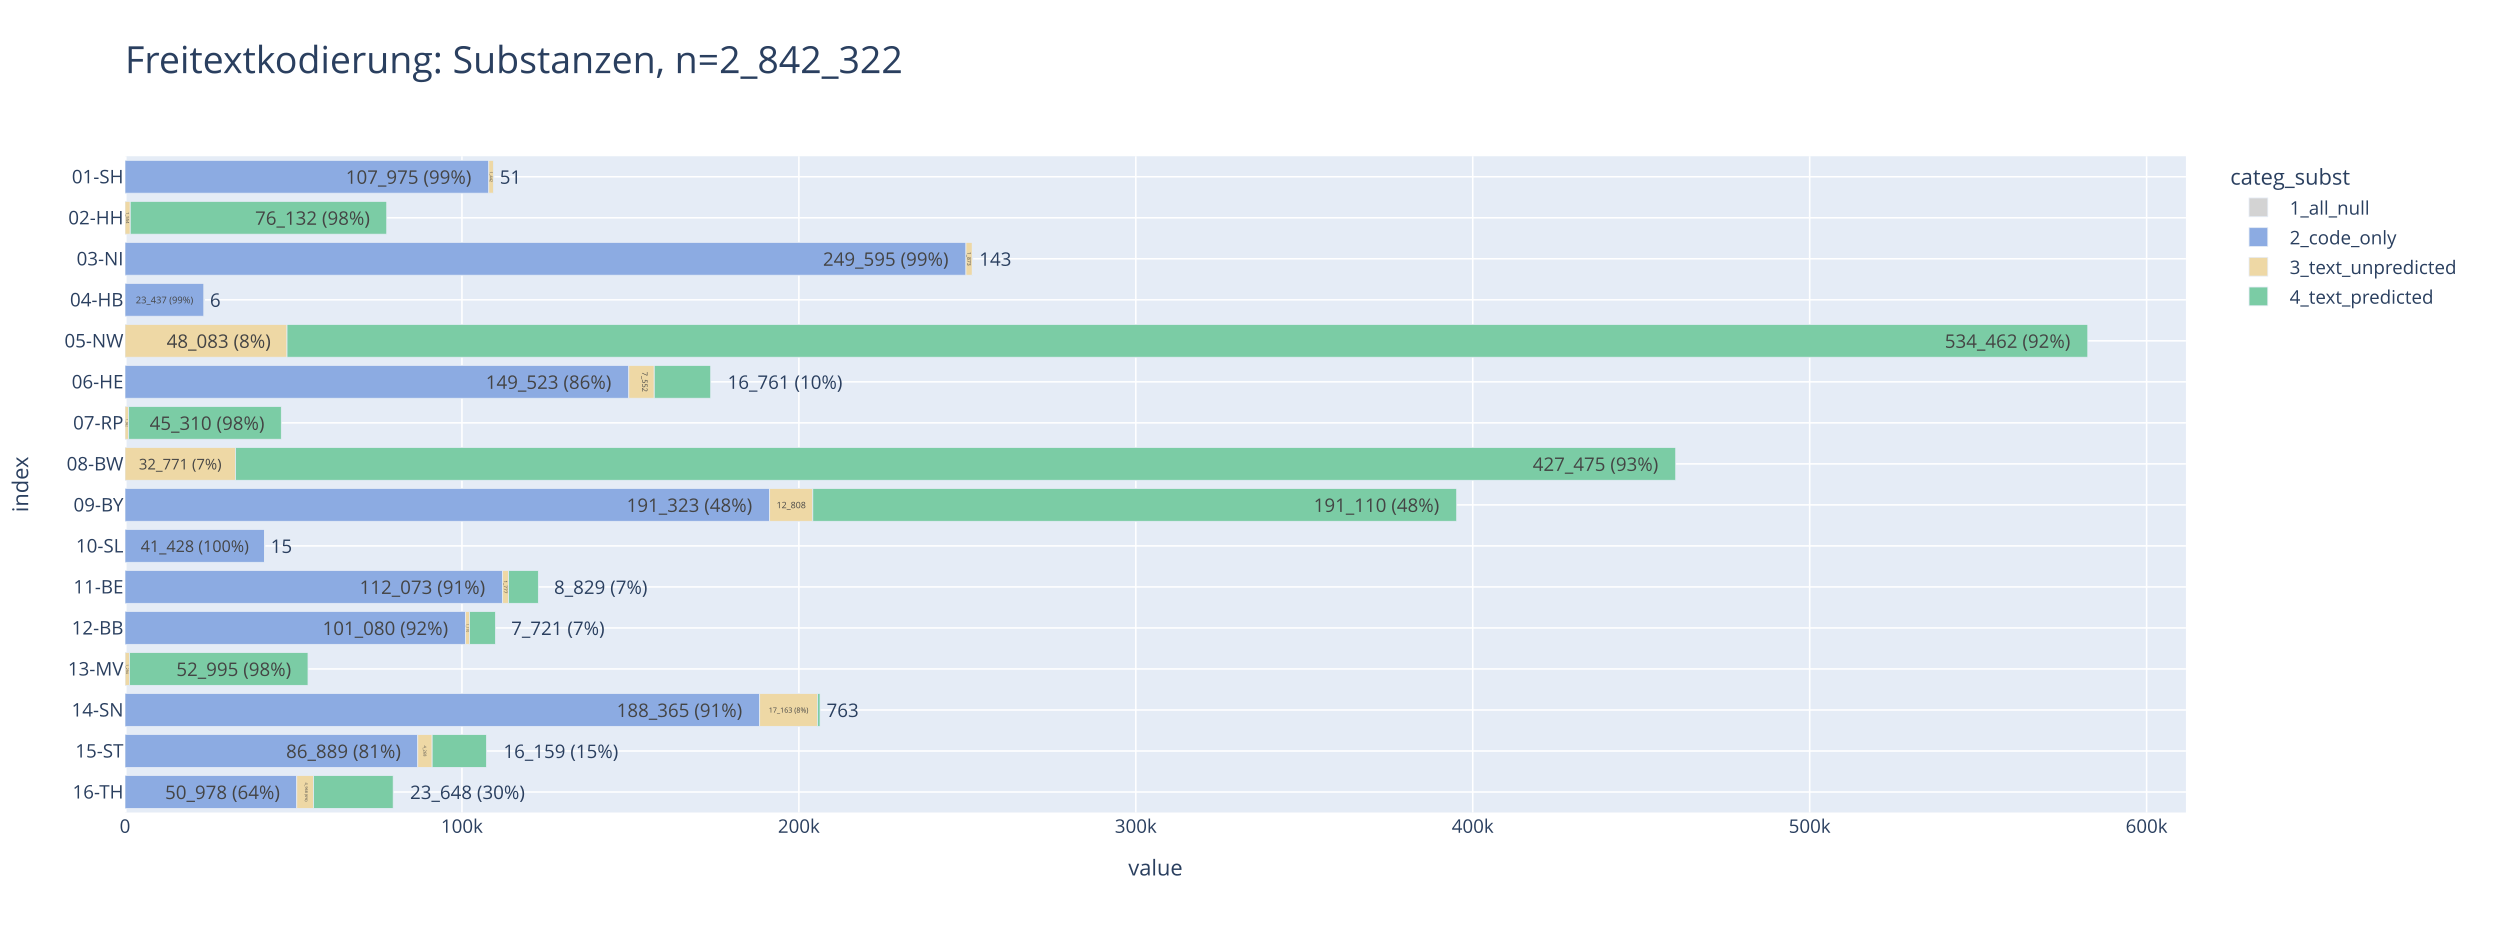
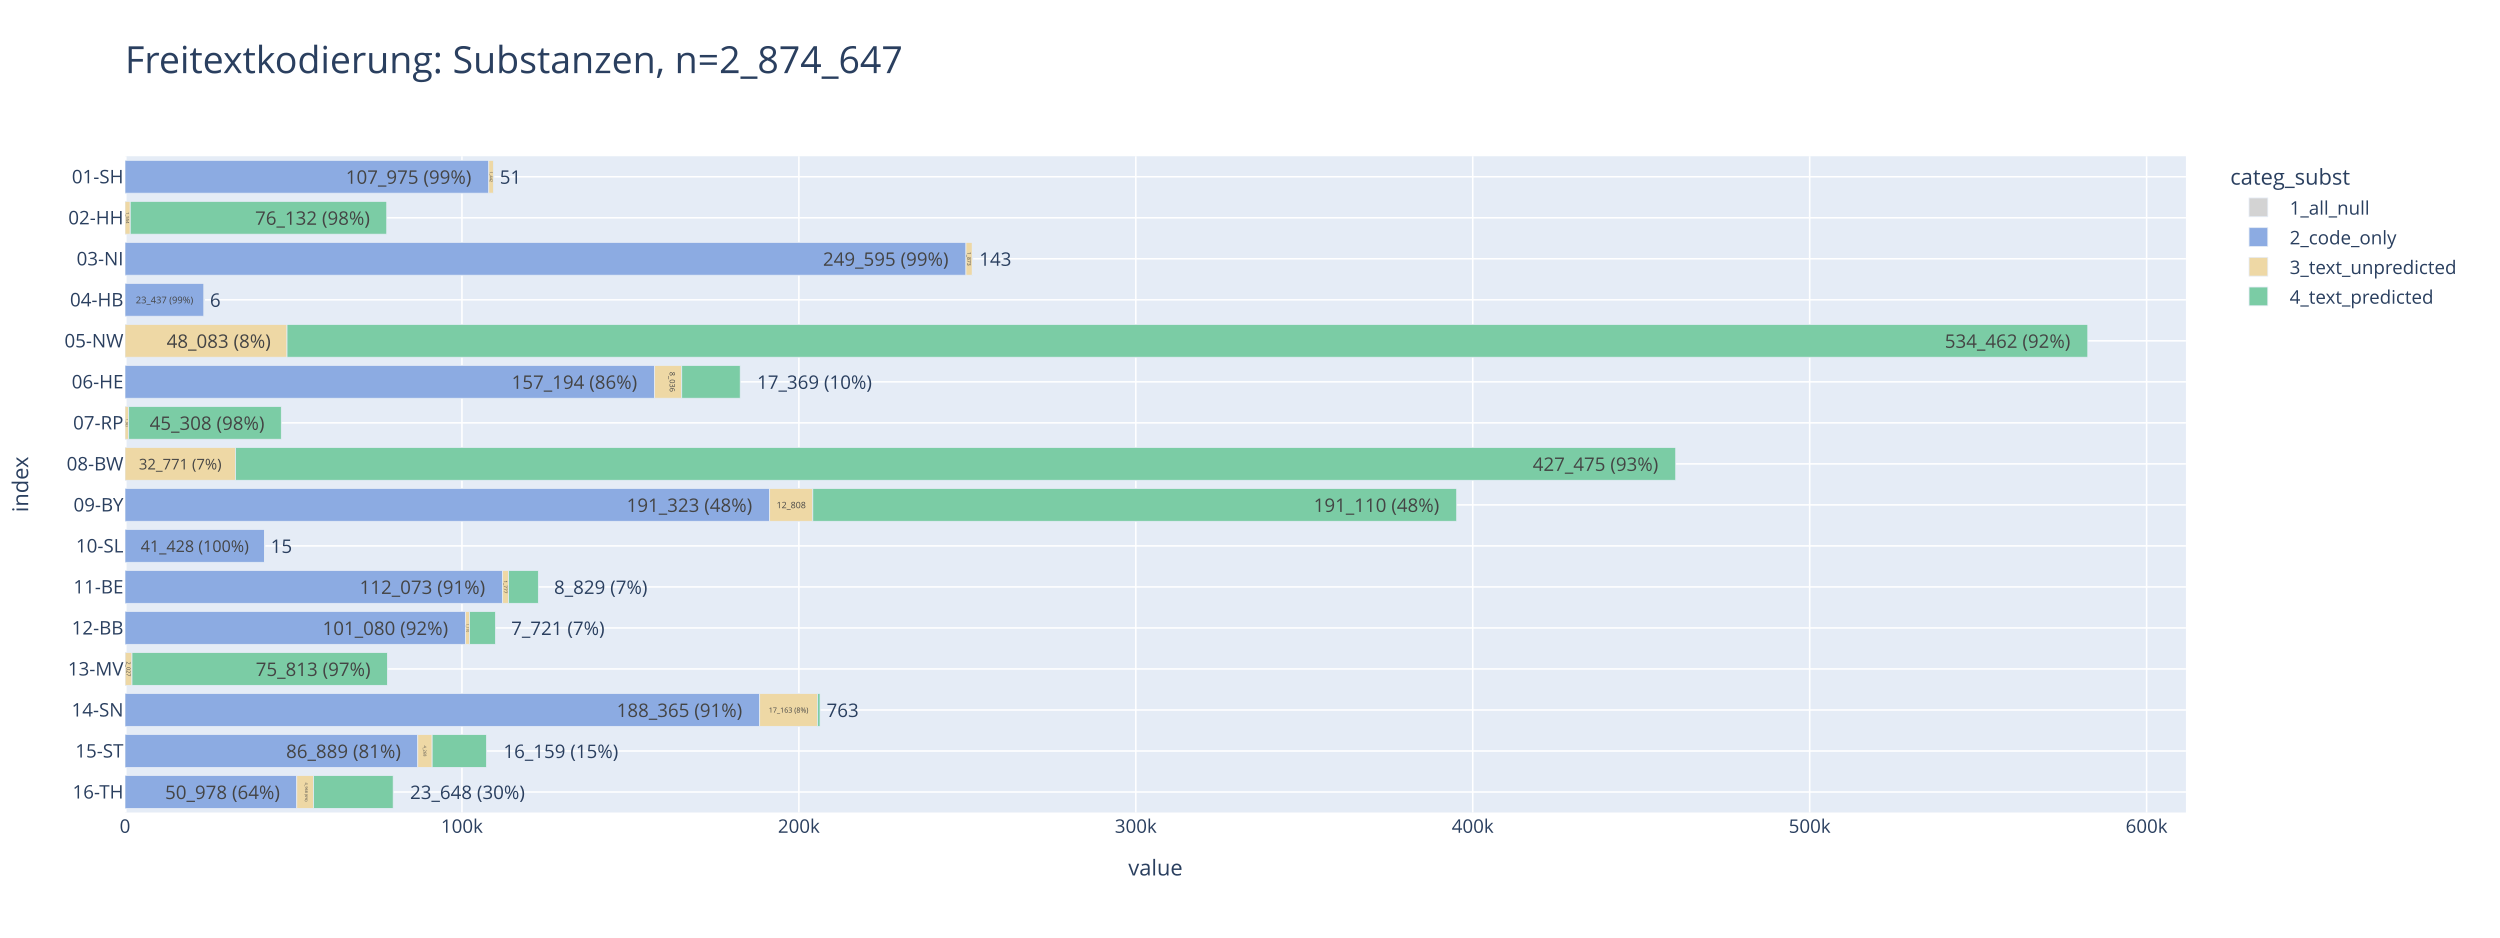
<svg xmlns="http://www.w3.org/2000/svg" class="main-svg" width="1600" height="600" style="" viewBox="0 0 1600 600">
  <rect x="0" y="0" width="1600" height="600" style="fill: rgb(255, 255, 255); fill-opacity: 1;" />
-   <defs id="defs-36def9">
+   <defs id="defs-de5d72">
    <g class="clips">
-       <clipPath id="clip36def9xyplot" class="plotclip">
+       <clipPath id="clipde5d72xyplot" class="plotclip">
        <rect width="1319" height="420" />
      </clipPath>
-       <clipPath class="axesclip" id="clip36def9x">
+       <clipPath class="axesclip" id="clipde5d72x">
        <rect x="80" y="0" width="1319" height="600" />
      </clipPath>
-       <clipPath class="axesclip" id="clip36def9y">
+       <clipPath class="axesclip" id="clipde5d72y">
        <rect x="0" y="100" width="1600" height="420" />
      </clipPath>
-       <clipPath class="axesclip" id="clip36def9xy">
+       <clipPath class="axesclip" id="clipde5d72xy">
        <rect x="80" y="100" width="1319" height="420" />
      </clipPath>
    </g>
    <g class="gradients" />
    <g class="patterns" />
  </defs>
  <g class="bglayer">
    <rect class="bg" x="80" y="100" width="1319" height="420" style="fill: rgb(229, 236, 246); fill-opacity: 1; stroke-width: 0;" />
  </g>
  <g class="layer-below">
    <g class="imagelayer" />
    <g class="shapelayer" />
  </g>
  <g class="cartesianlayer">
    <g class="subplot xy">
      <g class="layer-subplot">
        <g class="shapelayer" />
        <g class="imagelayer" />
      </g>
      <g class="minor-gridlayer">
        <g class="x" />
        <g class="y" />
      </g>
      <g class="gridlayer">
        <g class="x">
          <path class="xgrid crisp" transform="translate(295.64,0)" d="M0,100v420" style="stroke: rgb(255, 255, 255); stroke-opacity: 1; stroke-width: 1px;" />
          <path class="xgrid crisp" transform="translate(511.28,0)" d="M0,100v420" style="stroke: rgb(255, 255, 255); stroke-opacity: 1; stroke-width: 1px;" />
          <path class="xgrid crisp" transform="translate(726.92,0)" d="M0,100v420" style="stroke: rgb(255, 255, 255); stroke-opacity: 1; stroke-width: 1px;" />
          <path class="xgrid crisp" transform="translate(942.55,0)" d="M0,100v420" style="stroke: rgb(255, 255, 255); stroke-opacity: 1; stroke-width: 1px;" />
          <path class="xgrid crisp" transform="translate(1158.19,0)" d="M0,100v420" style="stroke: rgb(255, 255, 255); stroke-opacity: 1; stroke-width: 1px;" />
          <path class="xgrid crisp" transform="translate(1373.83,0)" d="M0,100v420" style="stroke: rgb(255, 255, 255); stroke-opacity: 1; stroke-width: 1px;" />
        </g>
        <g class="y">
          <path class="ygrid crisp" transform="translate(0,506.88)" d="M80,0h1319" style="stroke: rgb(255, 255, 255); stroke-opacity: 1; stroke-width: 1px;" />
          <path class="ygrid crisp" transform="translate(0,480.63)" d="M80,0h1319" style="stroke: rgb(255, 255, 255); stroke-opacity: 1; stroke-width: 1px;" />
          <path class="ygrid crisp" transform="translate(0,454.38)" d="M80,0h1319" style="stroke: rgb(255, 255, 255); stroke-opacity: 1; stroke-width: 1px;" />
          <path class="ygrid crisp" transform="translate(0,428.13)" d="M80,0h1319" style="stroke: rgb(255, 255, 255); stroke-opacity: 1; stroke-width: 1px;" />
          <path class="ygrid crisp" transform="translate(0,401.88)" d="M80,0h1319" style="stroke: rgb(255, 255, 255); stroke-opacity: 1; stroke-width: 1px;" />
          <path class="ygrid crisp" transform="translate(0,375.63)" d="M80,0h1319" style="stroke: rgb(255, 255, 255); stroke-opacity: 1; stroke-width: 1px;" />
          <path class="ygrid crisp" transform="translate(0,349.38)" d="M80,0h1319" style="stroke: rgb(255, 255, 255); stroke-opacity: 1; stroke-width: 1px;" />
          <path class="ygrid crisp" transform="translate(0,323.13)" d="M80,0h1319" style="stroke: rgb(255, 255, 255); stroke-opacity: 1; stroke-width: 1px;" />
          <path class="ygrid crisp" transform="translate(0,296.88)" d="M80,0h1319" style="stroke: rgb(255, 255, 255); stroke-opacity: 1; stroke-width: 1px;" />
          <path class="ygrid crisp" transform="translate(0,270.63)" d="M80,0h1319" style="stroke: rgb(255, 255, 255); stroke-opacity: 1; stroke-width: 1px;" />
          <path class="ygrid crisp" transform="translate(0,244.38)" d="M80,0h1319" style="stroke: rgb(255, 255, 255); stroke-opacity: 1; stroke-width: 1px;" />
          <path class="ygrid crisp" transform="translate(0,218.13)" d="M80,0h1319" style="stroke: rgb(255, 255, 255); stroke-opacity: 1; stroke-width: 1px;" />
          <path class="ygrid crisp" transform="translate(0,191.88)" d="M80,0h1319" style="stroke: rgb(255, 255, 255); stroke-opacity: 1; stroke-width: 1px;" />
          <path class="ygrid crisp" transform="translate(0,165.63)" d="M80,0h1319" style="stroke: rgb(255, 255, 255); stroke-opacity: 1; stroke-width: 1px;" />
          <path class="ygrid crisp" transform="translate(0,139.38)" d="M80,0h1319" style="stroke: rgb(255, 255, 255); stroke-opacity: 1; stroke-width: 1px;" />
          <path class="ygrid crisp" transform="translate(0,113.13)" d="M80,0h1319" style="stroke: rgb(255, 255, 255); stroke-opacity: 1; stroke-width: 1px;" />
        </g>
      </g>
      <g class="zerolinelayer">
        <path class="xzl zl crisp" transform="translate(80,0)" d="M0,100v420" style="stroke: rgb(255, 255, 255); stroke-opacity: 1; stroke-width: 2px;" />
      </g>
      <g class="layer-between">
        <g class="shapelayer" />
        <g class="imagelayer" />
      </g>
      <path class="xlines-below" />
      <path class="ylines-below" />
      <g class="overlines-below" />
      <g class="xaxislayer-below" />
      <g class="yaxislayer-below" />
      <g class="overaxes-below" />
      <g class="overplot">
-         <g class="xy" transform="translate(80,100)" clip-path="url(#clip36def9xyplot)">
+         <g class="xy" transform="translate(80,100)" clip-path="url(#clipde5d72xyplot)">
          <g class="barlayer mlayer">
            <g class="trace bars" style="opacity: 1;">
              <g class="points">
                <g class="point">
                  <path d="M0,286.13V265.13H0.01V286.13Z" style="vector-effect: none; opacity: 1; stroke-width: 0.5px; fill: rgb(211, 211, 211); fill-opacity: 1; stroke: rgb(229, 236, 246); stroke-opacity: 1;" />
                  <text class="bartext bartext-inside" text-anchor="middle" data-notex="1" x="0" y="0" style="font-family: 'Open Sans', verdana, arial, sans-serif; font-size: 12px; fill: rgb(68, 68, 68); fill-opacity: 1; white-space: pre;" transform="translate(0.005,275.6359)scale(0.001308793)">4</text>
                </g>
                <g class="point">
                  <path d="M0,312.38V291.38H0.01V312.38Z" style="vector-effect: none; opacity: 1; stroke-width: 0.5px; fill: rgb(211, 211, 211); fill-opacity: 1; stroke: rgb(229, 236, 246); stroke-opacity: 1;" />
                  <text class="bartext bartext-inside" text-anchor="middle" data-notex="1" x="0" y="0" style="font-family: 'Open Sans', verdana, arial, sans-serif; font-size: 12px; fill: rgb(68, 68, 68); fill-opacity: 1; white-space: pre;" transform="translate(0.005,301.8859)scale(0.001308793)">4</text>
                </g>
                <g class="point">
-                   <path d="M0,338.63V317.63H0.06V338.63Z" style="vector-effect: none; opacity: 1; stroke-width: 0.5px; fill: rgb(211, 211, 211); fill-opacity: 1; stroke: rgb(229, 236, 246); stroke-opacity: 1;" />
-                   <text class="bartext bartext-inside" text-anchor="middle" data-notex="1" x="0" y="0" style="font-family: 'Open Sans', verdana, arial, sans-serif; font-size: 12px; fill: rgb(68, 68, 68); fill-opacity: 1; white-space: pre;" transform="translate(0.03,328.148)scale(0.004)rotate(90 0 -4.5)">29</text>
+                   <path d="M0,338.63V317.63H0.09V338.63Z" style="vector-effect: none; opacity: 1; stroke-width: 0.5px; fill: rgb(211, 211, 211); fill-opacity: 1; stroke: rgb(229, 236, 246); stroke-opacity: 1;" />
+                   <text class="bartext bartext-inside" text-anchor="middle" data-notex="1" x="0" y="0" style="font-family: 'Open Sans', verdana, arial, sans-serif; font-size: 12px; fill: rgb(68, 68, 68); fill-opacity: 1; white-space: pre;" transform="translate(0.045,328.157)scale(0.006)rotate(90 0 -4.5)">41</text>
                </g>
              </g>
            </g>
            <g class="trace bars" style="opacity: 1;">
              <g class="points">
                <g class="point">
                  <path d="M0,23.63V2.63H232.84V23.63Z" style="vector-effect: none; opacity: 1; stroke-width: 0.5px; fill: rgb(140, 171, 226); fill-opacity: 1; stroke: rgb(229, 236, 246); stroke-opacity: 1;" />
                  <text class="bartext bartext-inside" text-anchor="middle" data-notex="1" x="0" y="0" style="font-family: 'Open Sans', verdana, arial, sans-serif; font-size: 12px; fill: rgb(68, 68, 68); fill-opacity: 1; white-space: pre;" transform="translate(181.4884,17.63)">107_975 (99%)</text>
                </g>
                <g class="point">
                  <path d="M0,76.13V55.13H538.22V76.13Z" style="vector-effect: none; opacity: 1; stroke-width: 0.5px; fill: rgb(140, 171, 226); fill-opacity: 1; stroke: rgb(229, 236, 246); stroke-opacity: 1;" />
                  <text class="bartext bartext-inside" text-anchor="middle" data-notex="1" x="0" y="0" style="font-family: 'Open Sans', verdana, arial, sans-serif; font-size: 12px; fill: rgb(68, 68, 68); fill-opacity: 1; white-space: pre;" transform="translate(486.8684,70.13)scale(1)">249_595 (99%)</text>
                </g>
                <g class="point">
                  <path d="M0,102.38V81.38H50.54V102.38Z" style="vector-effect: none; opacity: 1; stroke-width: 0.5px; fill: rgb(140, 171, 226); fill-opacity: 1; stroke: rgb(229, 236, 246); stroke-opacity: 1;" />
                  <text class="bartext bartext-inside" text-anchor="middle" data-notex="1" x="0" y="0" style="font-family: 'Open Sans', verdana, arial, sans-serif; font-size: 12px; fill: rgb(68, 68, 68); fill-opacity: 1; white-space: pre;" transform="translate(25.27,94.13044)scale(0.5000982)">23_437 (99%)</text>
                </g>
                <g class="point">
-                   <path d="M0,154.88V133.88H322.43V154.88Z" style="vector-effect: none; opacity: 1; stroke-width: 0.5px; fill: rgb(140, 171, 226); fill-opacity: 1; stroke: rgb(229, 236, 246); stroke-opacity: 1;" />
-                   <text class="bartext bartext-inside" text-anchor="middle" data-notex="1" x="0" y="0" style="font-family: 'Open Sans', verdana, arial, sans-serif; font-size: 12px; fill: rgb(68, 68, 68); fill-opacity: 1; white-space: pre;" transform="translate(271.0784,148.88)">149_523 (86%)</text>
+                   <path d="M0,154.88V133.88H338.97V154.88Z" style="vector-effect: none; opacity: 1; stroke-width: 0.5px; fill: rgb(140, 171, 226); fill-opacity: 1; stroke: rgb(229, 236, 246); stroke-opacity: 1;" />
+                   <text class="bartext bartext-inside" text-anchor="middle" data-notex="1" x="0" y="0" style="font-family: 'Open Sans', verdana, arial, sans-serif; font-size: 12px; fill: rgb(68, 68, 68); fill-opacity: 1; white-space: pre;" transform="translate(287.6184,148.88)">157_194 (86%)</text>
                </g>
                <g class="point">
                  <path d="M0,233.63V212.63H412.57V233.63Z" style="vector-effect: none; opacity: 1; stroke-width: 0.5px; fill: rgb(140, 171, 226); fill-opacity: 1; stroke: rgb(229, 236, 246); stroke-opacity: 1;" />
                  <text class="bartext bartext-inside" text-anchor="middle" data-notex="1" x="0" y="0" style="font-family: 'Open Sans', verdana, arial, sans-serif; font-size: 12px; fill: rgb(68, 68, 68); fill-opacity: 1; white-space: pre;" transform="translate(361.2184,227.63)">191_323 (48%)</text>
                </g>
                <g class="point">
                  <path d="M0,259.88V238.88H89.33V259.88Z" style="vector-effect: none; opacity: 1; stroke-width: 0.5px; fill: rgb(140, 171, 226); fill-opacity: 1; stroke: rgb(229, 236, 246); stroke-opacity: 1;" />
                  <text class="bartext bartext-inside" text-anchor="middle" data-notex="1" x="0" y="0" style="font-family: 'Open Sans', verdana, arial, sans-serif; font-size: 12px; fill: rgb(68, 68, 68); fill-opacity: 1; white-space: pre;" transform="translate(44.665,253.2577)scale(0.8617095)">41_428 (100%)</text>
                </g>
                <g class="point">
                  <path d="M0.01,286.13V265.13H241.68V286.13Z" style="vector-effect: none; opacity: 1; stroke-width: 0.5px; fill: rgb(140, 171, 226); fill-opacity: 1; stroke: rgb(229, 236, 246); stroke-opacity: 1;" />
                  <text class="bartext bartext-inside" text-anchor="middle" data-notex="1" x="0" y="0" style="font-family: 'Open Sans', verdana, arial, sans-serif; font-size: 12px; fill: rgb(68, 68, 68); fill-opacity: 1; white-space: pre;" transform="translate(190.3284,280.13)">112_073 (91%)</text>
                </g>
                <g class="point">
                  <path d="M0.01,312.38V291.38H217.98V312.38Z" style="vector-effect: none; opacity: 1; stroke-width: 0.5px; fill: rgb(140, 171, 226); fill-opacity: 1; stroke: rgb(229, 236, 246); stroke-opacity: 1;" />
                  <text class="bartext bartext-inside" text-anchor="middle" data-notex="1" x="0" y="0" style="font-family: 'Open Sans', verdana, arial, sans-serif; font-size: 12px; fill: rgb(68, 68, 68); fill-opacity: 1; white-space: pre;" transform="translate(166.6284,306.38)">101_080 (92%)</text>
                </g>
                <g class="point">
                  <path d="M0,364.88V343.88H406.19V364.88Z" style="vector-effect: none; opacity: 1; stroke-width: 0.5px; fill: rgb(140, 171, 226); fill-opacity: 1; stroke: rgb(229, 236, 246); stroke-opacity: 1;" />
                  <text class="bartext bartext-inside" text-anchor="middle" data-notex="1" x="0" y="0" style="font-family: 'Open Sans', verdana, arial, sans-serif; font-size: 12px; fill: rgb(68, 68, 68); fill-opacity: 1; white-space: pre;" transform="translate(354.8384,358.88)">188_365 (91%)</text>
                </g>
                <g class="point">
                  <path d="M0,391.13V370.13H187.37V391.13Z" style="vector-effect: none; opacity: 1; stroke-width: 0.5px; fill: rgb(140, 171, 226); fill-opacity: 1; stroke: rgb(229, 236, 246); stroke-opacity: 1;" />
                  <text class="bartext bartext-inside" text-anchor="middle" data-notex="1" x="0" y="0" style="font-family: 'Open Sans', verdana, arial, sans-serif; font-size: 12px; fill: rgb(68, 68, 68); fill-opacity: 1; white-space: pre;" transform="translate(139.8388,385.13)">86_889 (81%)</text>
                </g>
                <g class="point">
                  <path d="M0,417.38V396.38H109.93V417.38Z" style="vector-effect: none; opacity: 1; stroke-width: 0.5px; fill: rgb(140, 171, 226); fill-opacity: 1; stroke: rgb(229, 236, 246); stroke-opacity: 1;" />
                  <text class="bartext bartext-inside" text-anchor="middle" data-notex="1" x="0" y="0" style="font-family: 'Open Sans', verdana, arial, sans-serif; font-size: 12px; fill: rgb(68, 68, 68); fill-opacity: 1; white-space: pre;" transform="translate(62.39875,411.38)">50_978 (64%)</text>
                </g>
              </g>
            </g>
            <g class="trace bars" style="opacity: 1;">
              <g class="points">
                <g class="point">
                  <path d="M232.84,23.63V2.63H235.95V23.63Z" style="vector-effect: none; opacity: 1; stroke-width: 0.5px; fill: rgb(238, 216, 165); fill-opacity: 1; stroke: rgb(229, 236, 246); stroke-opacity: 1;" />
                  <text class="bartext bartext-inside" text-anchor="middle" data-notex="1" x="0" y="0" style="font-family: 'Open Sans', verdana, arial, sans-serif; font-size: 12px; fill: rgb(68, 68, 68); fill-opacity: 1; white-space: pre;" transform="translate(234.395,14.063)scale(0.2073333)rotate(90 0 -4.5)">1_442</text>
                </g>
                <g class="point">
                  <path d="M0,49.88V28.88H3.35V49.88Z" style="vector-effect: none; opacity: 1; stroke-width: 0.5px; fill: rgb(238, 216, 165); fill-opacity: 1; stroke: rgb(229, 236, 246); stroke-opacity: 1;" />
                  <text class="bartext bartext-inside" text-anchor="middle" data-notex="1" x="0" y="0" style="font-family: 'Open Sans', verdana, arial, sans-serif; font-size: 12px; fill: rgb(68, 68, 68); fill-opacity: 1; white-space: pre;" transform="translate(1.675,40.385)scale(0.2233333)rotate(90 0 -4.5)">1_554</text>
                </g>
                <g class="point">
                  <path d="M538.22,76.13V55.13H542.26V76.13Z" style="vector-effect: none; opacity: 1; stroke-width: 0.5px; fill: rgb(238, 216, 165); fill-opacity: 1; stroke: rgb(229, 236, 246); stroke-opacity: 1;" />
                  <text class="bartext bartext-inside" text-anchor="middle" data-notex="1" x="0" y="0" style="font-family: 'Open Sans', verdana, arial, sans-serif; font-size: 12px; fill: rgb(68, 68, 68); fill-opacity: 1; white-space: pre;" transform="translate(540.24,66.842)scale(0.2693333)rotate(90 0 -4.5)">1_873</text>
                </g>
                <g class="point">
                  <path d="M50.54,102.38V81.38H50.94V102.38Z" style="vector-effect: none; opacity: 1; stroke-width: 0.5px; fill: rgb(238, 216, 165); fill-opacity: 1; stroke: rgb(229, 236, 246); stroke-opacity: 1;" />
                  <text class="bartext bartext-inside" text-anchor="middle" data-notex="1" x="0" y="0" style="font-family: 'Open Sans', verdana, arial, sans-serif; font-size: 12px; fill: rgb(68, 68, 68); fill-opacity: 1; white-space: pre;" transform="translate(50.74,92)scale(0.02666667)rotate(90 0 -4.5)">187</text>
                </g>
                <g class="point">
                  <path d="M0,128.63V107.63H103.69V128.63Z" style="vector-effect: none; opacity: 1; stroke-width: 0.5px; fill: rgb(238, 216, 165); fill-opacity: 1; stroke: rgb(229, 236, 246); stroke-opacity: 1;" />
                  <text class="bartext bartext-inside" text-anchor="middle" data-notex="1" x="0" y="0" style="font-family: 'Open Sans', verdana, arial, sans-serif; font-size: 12px; fill: rgb(68, 68, 68); fill-opacity: 1; white-space: pre;" transform="translate(59.97125,122.63)">48_083 (8%)</text>
                </g>
                <g class="point">
-                   <path d="M322.43,154.88V133.88H338.71V154.88Z" style="vector-effect: none; opacity: 1; stroke-width: 0.5px; fill: rgb(238, 216, 165); fill-opacity: 1; stroke: rgb(229, 236, 246); stroke-opacity: 1;" />
-                   <text class="bartext bartext-inside" text-anchor="middle" data-notex="1" x="0" y="0" style="font-family: 'Open Sans', verdana, arial, sans-serif; font-size: 12px; fill: rgb(68, 68, 68); fill-opacity: 1; white-space: pre;" transform="translate(332.7616,146.149)scale(0.3931204)rotate(90 0 -4.5)">7_552</text>
-                 </g>
-                 <g class="point">
-                   <path d="M0,181.13V160.13H2.33V181.13Z" style="vector-effect: none; opacity: 1; stroke-width: 0.5px; fill: rgb(238, 216, 165); fill-opacity: 1; stroke: rgb(229, 236, 246); stroke-opacity: 1;" />
-                   <text class="bartext bartext-inside" text-anchor="middle" data-notex="1" x="0" y="0" style="font-family: 'Open Sans', verdana, arial, sans-serif; font-size: 12px; fill: rgb(68, 68, 68); fill-opacity: 1; white-space: pre;" transform="translate(1.165,171.329)scale(0.1553333)rotate(90 0 -4.5)">1_082</text>
+                   <path d="M338.97,154.88V133.88H356.3V154.88Z" style="vector-effect: none; opacity: 1; stroke-width: 0.5px; fill: rgb(238, 216, 165); fill-opacity: 1; stroke: rgb(229, 236, 246); stroke-opacity: 1;" />
+                   <text class="bartext bartext-inside" text-anchor="middle" data-notex="1" x="0" y="0" style="font-family: 'Open Sans', verdana, arial, sans-serif; font-size: 12px; fill: rgb(68, 68, 68); fill-opacity: 1; white-space: pre;" transform="translate(350.3516,146.149)scale(0.3931204)rotate(90 0 -4.5)">8_036</text>
+                 </g>
+                 <g class="point">
+                   <path d="M0,181.13V160.13H2.34V181.13Z" style="vector-effect: none; opacity: 1; stroke-width: 0.5px; fill: rgb(238, 216, 165); fill-opacity: 1; stroke: rgb(229, 236, 246); stroke-opacity: 1;" />
+                   <text class="bartext bartext-inside" text-anchor="middle" data-notex="1" x="0" y="0" style="font-family: 'Open Sans', verdana, arial, sans-serif; font-size: 12px; fill: rgb(68, 68, 68); fill-opacity: 1; white-space: pre;" transform="translate(1.17,171.332)scale(0.156)rotate(90 0 -4.5)">1_083</text>
                </g>
                <g class="point">
                  <path d="M0,207.38V186.38H70.67V207.38Z" style="vector-effect: none; opacity: 1; stroke-width: 0.5px; fill: rgb(238, 216, 165); fill-opacity: 1; stroke: rgb(229, 236, 246); stroke-opacity: 1;" />
                  <text class="bartext bartext-inside" text-anchor="middle" data-notex="1" x="0" y="0" style="font-family: 'Open Sans', verdana, arial, sans-serif; font-size: 12px; fill: rgb(68, 68, 68); fill-opacity: 1; white-space: pre;" transform="translate(35.335,200.4535)scale(0.7941059)">32_771 (7%)</text>
                </g>
                <g class="point">
                  <path d="M412.57,233.63V212.63H440.18V233.63Z" style="vector-effect: none; opacity: 1; stroke-width: 0.5px; fill: rgb(238, 216, 165); fill-opacity: 1; stroke: rgb(229, 236, 246); stroke-opacity: 1;" />
                  <text class="bartext bartext-inside" text-anchor="middle" data-notex="1" x="0" y="0" style="font-family: 'Open Sans', verdana, arial, sans-serif; font-size: 12px; fill: rgb(68, 68, 68); fill-opacity: 1; white-space: pre;" transform="translate(426.375,225.2541)scale(0.4720273)">12_808</text>
                </g>
                <g class="point">
                  <path d="M89.33,259.88V238.88H89.44V259.88Z" style="vector-effect: none; opacity: 1; stroke-width: 0.5px; fill: rgb(238, 216, 165); fill-opacity: 1; stroke: rgb(229, 236, 246); stroke-opacity: 1;" />
                  <text class="bartext bartext-inside" text-anchor="middle" data-notex="1" x="0" y="0" style="font-family: 'Open Sans', verdana, arial, sans-serif; font-size: 12px; fill: rgb(68, 68, 68); fill-opacity: 1; white-space: pre;" transform="translate(89.385,249.413)scale(0.007333333)rotate(90 0 -4.5)">47</text>
                </g>
                <g class="point">
                  <path d="M241.68,286.13V265.13H245.51V286.13Z" style="vector-effect: none; opacity: 1; stroke-width: 0.5px; fill: rgb(238, 216, 165); fill-opacity: 1; stroke: rgb(229, 236, 246); stroke-opacity: 1;" />
                  <text class="bartext bartext-inside" text-anchor="middle" data-notex="1" x="0" y="0" style="font-family: 'Open Sans', verdana, arial, sans-serif; font-size: 12px; fill: rgb(68, 68, 68); fill-opacity: 1; white-space: pre;" transform="translate(243.595,276.779)scale(0.2553333)rotate(90 0 -4.5)">1_777</text>
                </g>
                <g class="point">
                  <path d="M217.98,312.38V291.38H220.5V312.38Z" style="vector-effect: none; opacity: 1; stroke-width: 0.5px; fill: rgb(238, 216, 165); fill-opacity: 1; stroke: rgb(229, 236, 246); stroke-opacity: 1;" />
                  <text class="bartext bartext-inside" text-anchor="middle" data-notex="1" x="0" y="0" style="font-family: 'Open Sans', verdana, arial, sans-serif; font-size: 12px; fill: rgb(68, 68, 68); fill-opacity: 1; white-space: pre;" transform="translate(219.24,302.636)scale(0.168)rotate(90 0 -4.5)">1_170</text>
                </g>
                <g class="point">
-                   <path d="M0.06,338.63V317.63H2.85V338.63Z" style="vector-effect: none; opacity: 1; stroke-width: 0.5px; fill: rgb(238, 216, 165); fill-opacity: 1; stroke: rgb(229, 236, 246); stroke-opacity: 1;" />
-                   <text class="bartext bartext-inside" text-anchor="middle" data-notex="1" x="0" y="0" style="font-family: 'Open Sans', verdana, arial, sans-serif; font-size: 12px; fill: rgb(68, 68, 68); fill-opacity: 1; white-space: pre;" transform="translate(1.455,328.967)scale(0.186)rotate(90 0 -4.5)">1_294</text>
+                   <path d="M0.09,338.63V317.63H4.46V338.63Z" style="vector-effect: none; opacity: 1; stroke-width: 0.5px; fill: rgb(238, 216, 165); fill-opacity: 1; stroke: rgb(229, 236, 246); stroke-opacity: 1;" />
+                   <text class="bartext bartext-inside" text-anchor="middle" data-notex="1" x="0" y="0" style="font-family: 'Open Sans', verdana, arial, sans-serif; font-size: 12px; fill: rgb(68, 68, 68); fill-opacity: 1; white-space: pre;" transform="translate(2.275,329.441)scale(0.2913333)rotate(90 0 -4.5)">2_027</text>
                </g>
                <g class="point">
                  <path d="M406.19,364.88V343.88H443.2V364.88Z" style="vector-effect: none; opacity: 1; stroke-width: 0.5px; fill: rgb(238, 216, 165); fill-opacity: 1; stroke: rgb(229, 236, 246); stroke-opacity: 1;" />
                  <text class="bartext bartext-inside" text-anchor="middle" data-notex="1" x="0" y="0" style="font-family: 'Open Sans', verdana, arial, sans-serif; font-size: 12px; fill: rgb(68, 68, 68); fill-opacity: 1; white-space: pre;" transform="translate(424.695,356.0935)scale(0.3807828)">17_163 (8%)</text>
                </g>
                <g class="point">
                  <path d="M187.37,391.13V370.13H196.57V391.13Z" style="vector-effect: none; opacity: 1; stroke-width: 0.5px; fill: rgb(238, 216, 165); fill-opacity: 1; stroke: rgb(229, 236, 246); stroke-opacity: 1;" />
                  <text class="bartext bartext-inside" text-anchor="middle" data-notex="1" x="0" y="0" style="font-family: 'Open Sans', verdana, arial, sans-serif; font-size: 12px; fill: rgb(68, 68, 68); fill-opacity: 1; white-space: pre;" transform="translate(191.97,381.59)scale(0.2133333)rotate(90 0 -4.5)">4_268</text>
                </g>
                <g class="point">
                  <path d="M109.93,417.38V396.38H120.64V417.38Z" style="vector-effect: none; opacity: 1; stroke-width: 0.5px; fill: rgb(238, 216, 165); fill-opacity: 1; stroke: rgb(229, 236, 246); stroke-opacity: 1;" />
                  <text class="bartext bartext-inside" text-anchor="middle" data-notex="1" x="0" y="0" style="font-family: 'Open Sans', verdana, arial, sans-serif; font-size: 12px; fill: rgb(68, 68, 68); fill-opacity: 1; white-space: pre;" transform="translate(116.1159,407.7945)scale(0.2032176)rotate(90 0 -4.5)">4_968 (6%)</text>
                </g>
              </g>
            </g>
            <g class="trace bars" style="opacity: 1;">
              <g class="points">
                <g class="point">
                  <path d="M235.95,23.63V2.63H236.05V23.63Z" style="vector-effect: none; opacity: 1; stroke-width: 0.5px; fill: rgb(123, 204, 165); fill-opacity: 1; stroke: rgb(229, 236, 246); stroke-opacity: 1;" />
                  <text class="bartext bartext-outside" text-anchor="middle" data-notex="1" x="0" y="0" style="font-family: 'Open Sans', verdana, arial, sans-serif; font-size: 12px; fill: rgb(42, 63, 95); fill-opacity: 1; white-space: pre;" transform="translate(246.6828,17.63)">51</text>
                </g>
                <g class="point">
                  <path d="M3.35,49.88V28.88H167.52V49.88Z" style="vector-effect: none; opacity: 1; stroke-width: 0.5px; fill: rgb(123, 204, 165); fill-opacity: 1; stroke: rgb(229, 236, 246); stroke-opacity: 1;" />
                  <text class="bartext bartext-inside" text-anchor="middle" data-notex="1" x="0" y="0" style="font-family: 'Open Sans', verdana, arial, sans-serif; font-size: 12px; fill: rgb(68, 68, 68); fill-opacity: 1; white-space: pre;" transform="translate(119.9888,43.88)">76_132 (98%)</text>
                </g>
                <g class="point">
                  <path d="M542.26,76.13V55.13H542.57V76.13Z" style="vector-effect: none; opacity: 1; stroke-width: 0.5px; fill: rgb(123, 204, 165); fill-opacity: 1; stroke: rgb(229, 236, 246); stroke-opacity: 1;" />
                  <text class="bartext bartext-outside" text-anchor="middle" data-notex="1" x="0" y="0" style="font-family: 'Open Sans', verdana, arial, sans-serif; font-size: 12px; fill: rgb(42, 63, 95); fill-opacity: 1; white-space: pre;" transform="translate(557.0153,70.13)">143</text>
                </g>
                <g class="point">
                  <path d="M50.94,102.38V81.38H50.96V102.38Z" style="vector-effect: none; opacity: 1; stroke-width: 0.5px; fill: rgb(123, 204, 165); fill-opacity: 1; stroke: rgb(229, 236, 246); stroke-opacity: 1;" />
                  <text class="bartext bartext-outside" text-anchor="middle" data-notex="1" x="0" y="0" style="font-family: 'Open Sans', verdana, arial, sans-serif; font-size: 12px; fill: rgb(42, 63, 95); fill-opacity: 1; white-space: pre;" transform="translate(57.78031,96.38)">6</text>
                </g>
                <g class="point">
                  <path d="M103.69,128.63V107.63H1256.19V128.63Z" style="vector-effect: none; opacity: 1; stroke-width: 0.5px; fill: rgb(123, 204, 165); fill-opacity: 1; stroke: rgb(229, 236, 246); stroke-opacity: 1;" />
                  <text class="bartext bartext-inside" text-anchor="middle" data-notex="1" x="0" y="0" style="font-family: 'Open Sans', verdana, arial, sans-serif; font-size: 12px; fill: rgb(68, 68, 68); fill-opacity: 1; white-space: pre;" transform="translate(1204.838,122.63)">534_462 (92%)</text>
                </g>
                <g class="point">
-                   <path d="M338.71,154.88V133.88H374.86V154.88Z" style="vector-effect: none; opacity: 1; stroke-width: 0.5px; fill: rgb(123, 204, 165); fill-opacity: 1; stroke: rgb(229, 236, 246); stroke-opacity: 1;" />
-                   <text class="bartext bartext-outside" text-anchor="middle" data-notex="1" x="0" y="0" style="font-family: 'Open Sans', verdana, arial, sans-serif; font-size: 12px; fill: rgb(42, 63, 95); fill-opacity: 1; white-space: pre;" transform="translate(422.3913,148.88)">16_761 (10%)</text>
-                 </g>
-                 <g class="point">
-                   <path d="M2.33,181.13V160.13H100.04V181.13Z" style="vector-effect: none; opacity: 1; stroke-width: 0.5px; fill: rgb(123, 204, 165); fill-opacity: 1; stroke: rgb(229, 236, 246); stroke-opacity: 1;" />
-                   <text class="bartext bartext-inside" text-anchor="middle" data-notex="1" x="0" y="0" style="font-family: 'Open Sans', verdana, arial, sans-serif; font-size: 12px; fill: rgb(68, 68, 68); fill-opacity: 1; white-space: pre;" transform="translate(52.50875,175.13)">45_310 (98%)</text>
+                   <path d="M356.3,154.88V133.88H393.75V154.88Z" style="vector-effect: none; opacity: 1; stroke-width: 0.5px; fill: rgb(123, 204, 165); fill-opacity: 1; stroke: rgb(229, 236, 246); stroke-opacity: 1;" />
+                   <text class="bartext bartext-outside" text-anchor="middle" data-notex="1" x="0" y="0" style="font-family: 'Open Sans', verdana, arial, sans-serif; font-size: 12px; fill: rgb(42, 63, 95); fill-opacity: 1; white-space: pre;" transform="translate(441.2812,148.88)">17_369 (10%)</text>
+                 </g>
+                 <g class="point">
+                   <path d="M2.34,181.13V160.13H100.04V181.13Z" style="vector-effect: none; opacity: 1; stroke-width: 0.5px; fill: rgb(123, 204, 165); fill-opacity: 1; stroke: rgb(229, 236, 246); stroke-opacity: 1;" />
+                   <text class="bartext bartext-inside" text-anchor="middle" data-notex="1" x="0" y="0" style="font-family: 'Open Sans', verdana, arial, sans-serif; font-size: 12px; fill: rgb(68, 68, 68); fill-opacity: 1; white-space: pre;" transform="translate(52.50875,175.13)">45_308 (98%)</text>
                </g>
                <g class="point">
                  <path d="M70.67,207.38V186.38H992.47V207.38Z" style="vector-effect: none; opacity: 1; stroke-width: 0.5px; fill: rgb(123, 204, 165); fill-opacity: 1; stroke: rgb(229, 236, 246); stroke-opacity: 1;" />
                  <text class="bartext bartext-inside" text-anchor="middle" data-notex="1" x="0" y="0" style="font-family: 'Open Sans', verdana, arial, sans-serif; font-size: 12px; fill: rgb(68, 68, 68); fill-opacity: 1; white-space: pre;" transform="translate(941.1184,201.38)">427_475 (93%)</text>
                </g>
                <g class="point">
                  <path d="M440.18,233.63V212.63H852.29V233.63Z" style="vector-effect: none; opacity: 1; stroke-width: 0.5px; fill: rgb(123, 204, 165); fill-opacity: 1; stroke: rgb(229, 236, 246); stroke-opacity: 1;" />
                  <text class="bartext bartext-inside" text-anchor="middle" data-notex="1" x="0" y="0" style="font-family: 'Open Sans', verdana, arial, sans-serif; font-size: 12px; fill: rgb(68, 68, 68); fill-opacity: 1; white-space: pre;" transform="translate(800.9384,227.63)">191_110 (48%)</text>
                </g>
                <g class="point">
                  <path d="M89.44,259.88V238.88H89.47V259.88Z" style="vector-effect: none; opacity: 1; stroke-width: 0.5px; fill: rgb(123, 204, 165); fill-opacity: 1; stroke: rgb(229, 236, 246); stroke-opacity: 1;" />
                  <text class="bartext bartext-outside" text-anchor="middle" data-notex="1" x="0" y="0" style="font-family: 'Open Sans', verdana, arial, sans-serif; font-size: 12px; fill: rgb(42, 63, 95); fill-opacity: 1; white-space: pre;" transform="translate(100.1028,253.88)">15</text>
                </g>
                <g class="point">
                  <path d="M245.51,286.13V265.13H264.55V286.13Z" style="vector-effect: none; opacity: 1; stroke-width: 0.5px; fill: rgb(123, 204, 165); fill-opacity: 1; stroke: rgb(229, 236, 246); stroke-opacity: 1;" />
                  <text class="bartext bartext-outside" text-anchor="middle" data-notex="1" x="0" y="0" style="font-family: 'Open Sans', verdana, arial, sans-serif; font-size: 12px; fill: rgb(42, 63, 95); fill-opacity: 1; white-space: pre;" transform="translate(304.4563,280.13)">8_829 (7%)</text>
                </g>
                <g class="point">
                  <path d="M220.5,312.38V291.38H237.15V312.38Z" style="vector-effect: none; opacity: 1; stroke-width: 0.5px; fill: rgb(123, 204, 165); fill-opacity: 1; stroke: rgb(229, 236, 246); stroke-opacity: 1;" />
                  <text class="bartext bartext-outside" text-anchor="middle" data-notex="1" x="0" y="0" style="font-family: 'Open Sans', verdana, arial, sans-serif; font-size: 12px; fill: rgb(42, 63, 95); fill-opacity: 1; white-space: pre;" transform="translate(277.0562,306.38)">7_721 (7%)</text>
                </g>
                <g class="point">
-                   <path d="M2.85,338.63V317.63H117.13V338.63Z" style="vector-effect: none; opacity: 1; stroke-width: 0.5px; fill: rgb(123, 204, 165); fill-opacity: 1; stroke: rgb(229, 236, 246); stroke-opacity: 1;" />
-                   <text class="bartext bartext-inside" text-anchor="middle" data-notex="1" x="0" y="0" style="font-family: 'Open Sans', verdana, arial, sans-serif; font-size: 12px; fill: rgb(68, 68, 68); fill-opacity: 1; white-space: pre;" transform="translate(69.59875,332.63)">52_995 (98%)</text>
+                   <path d="M4.46,338.63V317.63H167.94V338.63Z" style="vector-effect: none; opacity: 1; stroke-width: 0.5px; fill: rgb(123, 204, 165); fill-opacity: 1; stroke: rgb(229, 236, 246); stroke-opacity: 1;" />
+                   <text class="bartext bartext-inside" text-anchor="middle" data-notex="1" x="0" y="0" style="font-family: 'Open Sans', verdana, arial, sans-serif; font-size: 12px; fill: rgb(68, 68, 68); fill-opacity: 1; white-space: pre;" transform="translate(120.4087,332.63)">75_813 (97%)</text>
                </g>
                <g class="point">
                  <path d="M443.2,364.88V343.88H444.84V364.88Z" style="vector-effect: none; opacity: 1; stroke-width: 0.5px; fill: rgb(123, 204, 165); fill-opacity: 1; stroke: rgb(229, 236, 246); stroke-opacity: 1;" />
                  <text class="bartext bartext-outside" text-anchor="middle" data-notex="1" x="0" y="0" style="font-family: 'Open Sans', verdana, arial, sans-serif; font-size: 12px; fill: rgb(42, 63, 95); fill-opacity: 1; white-space: pre;" transform="translate(459.2853,358.88)">763</text>
                </g>
                <g class="point">
                  <path d="M196.57,391.13V370.13H231.41V391.13Z" style="vector-effect: none; opacity: 1; stroke-width: 0.5px; fill: rgb(123, 204, 165); fill-opacity: 1; stroke: rgb(229, 236, 246); stroke-opacity: 1;" />
                  <text class="bartext bartext-outside" text-anchor="middle" data-notex="1" x="0" y="0" style="font-family: 'Open Sans', verdana, arial, sans-serif; font-size: 12px; fill: rgb(42, 63, 95); fill-opacity: 1; white-space: pre;" transform="translate(278.9412,385.13)">16_159 (15%)</text>
                </g>
                <g class="point">
                  <path d="M120.64,417.38V396.38H171.64V417.38Z" style="vector-effect: none; opacity: 1; stroke-width: 0.5px; fill: rgb(123, 204, 165); fill-opacity: 1; stroke: rgb(229, 236, 246); stroke-opacity: 1;" />
                  <text class="bartext bartext-outside" text-anchor="middle" data-notex="1" x="0" y="0" style="font-family: 'Open Sans', verdana, arial, sans-serif; font-size: 12px; fill: rgb(42, 63, 95); fill-opacity: 1; white-space: pre;" transform="translate(219.1712,411.38)">23_648 (30%)</text>
                </g>
              </g>
            </g>
          </g>
        </g>
      </g>
      <g class="zerolinelayer-above" />
      <path class="xlines-above crisp" d="M0,0" style="fill: none;" />
      <path class="ylines-above crisp" d="M0,0" style="fill: none;" />
      <g class="overlines-above" />
      <g class="xaxislayer-above">
        <g class="xtick">
          <text text-anchor="middle" x="0" y="533" transform="translate(80,0)" style="font-family: 'Open Sans', verdana, arial, sans-serif; font-size: 12px; fill: rgb(42, 63, 95); fill-opacity: 1; white-space: pre;">0</text>
        </g>
        <g class="xtick">
          <text text-anchor="middle" x="0" y="533" style="font-family: 'Open Sans', verdana, arial, sans-serif; font-size: 12px; fill: rgb(42, 63, 95); fill-opacity: 1; white-space: pre;" transform="translate(295.64,0)">100k</text>
        </g>
        <g class="xtick">
          <text text-anchor="middle" x="0" y="533" style="font-family: 'Open Sans', verdana, arial, sans-serif; font-size: 12px; fill: rgb(42, 63, 95); fill-opacity: 1; white-space: pre;" transform="translate(511.28,0)">200k</text>
        </g>
        <g class="xtick">
          <text text-anchor="middle" x="0" y="533" style="font-family: 'Open Sans', verdana, arial, sans-serif; font-size: 12px; fill: rgb(42, 63, 95); fill-opacity: 1; white-space: pre;" transform="translate(726.92,0)">300k</text>
        </g>
        <g class="xtick">
          <text text-anchor="middle" x="0" y="533" style="font-family: 'Open Sans', verdana, arial, sans-serif; font-size: 12px; fill: rgb(42, 63, 95); fill-opacity: 1; white-space: pre;" transform="translate(942.55,0)">400k</text>
        </g>
        <g class="xtick">
          <text text-anchor="middle" x="0" y="533" style="font-family: 'Open Sans', verdana, arial, sans-serif; font-size: 12px; fill: rgb(42, 63, 95); fill-opacity: 1; white-space: pre;" transform="translate(1158.19,0)">500k</text>
        </g>
        <g class="xtick">
          <text text-anchor="middle" x="0" y="533" style="font-family: 'Open Sans', verdana, arial, sans-serif; font-size: 12px; fill: rgb(42, 63, 95); fill-opacity: 1; white-space: pre;" transform="translate(1373.83,0)">600k</text>
        </g>
      </g>
      <g class="yaxislayer-above">
        <g class="ytick">
          <text text-anchor="end" x="79" y="4.2" transform="translate(0,506.88)" style="font-family: 'Open Sans', verdana, arial, sans-serif; font-size: 12px; fill: rgb(42, 63, 95); fill-opacity: 1; white-space: pre;">16-TH</text>
        </g>
        <g class="ytick">
          <text text-anchor="end" x="79" y="4.2" transform="translate(0,480.63)" style="font-family: 'Open Sans', verdana, arial, sans-serif; font-size: 12px; fill: rgb(42, 63, 95); fill-opacity: 1; white-space: pre;">15-ST</text>
        </g>
        <g class="ytick">
          <text text-anchor="end" x="79" y="4.2" transform="translate(0,454.38)" style="font-family: 'Open Sans', verdana, arial, sans-serif; font-size: 12px; fill: rgb(42, 63, 95); fill-opacity: 1; white-space: pre;">14-SN</text>
        </g>
        <g class="ytick">
          <text text-anchor="end" x="79" y="4.2" transform="translate(0,428.13)" style="font-family: 'Open Sans', verdana, arial, sans-serif; font-size: 12px; fill: rgb(42, 63, 95); fill-opacity: 1; white-space: pre;">13-MV</text>
        </g>
        <g class="ytick">
          <text text-anchor="end" x="79" y="4.2" transform="translate(0,401.88)" style="font-family: 'Open Sans', verdana, arial, sans-serif; font-size: 12px; fill: rgb(42, 63, 95); fill-opacity: 1; white-space: pre;">12-BB</text>
        </g>
        <g class="ytick">
          <text text-anchor="end" x="79" y="4.2" transform="translate(0,375.63)" style="font-family: 'Open Sans', verdana, arial, sans-serif; font-size: 12px; fill: rgb(42, 63, 95); fill-opacity: 1; white-space: pre;">11-BE</text>
        </g>
        <g class="ytick">
          <text text-anchor="end" x="79" y="4.2" transform="translate(0,349.38)" style="font-family: 'Open Sans', verdana, arial, sans-serif; font-size: 12px; fill: rgb(42, 63, 95); fill-opacity: 1; white-space: pre;">10-SL</text>
        </g>
        <g class="ytick">
          <text text-anchor="end" x="79" y="4.2" transform="translate(0,323.13)" style="font-family: 'Open Sans', verdana, arial, sans-serif; font-size: 12px; fill: rgb(42, 63, 95); fill-opacity: 1; white-space: pre;">09-BY</text>
        </g>
        <g class="ytick">
          <text text-anchor="end" x="79" y="4.2" transform="translate(0,296.88)" style="font-family: 'Open Sans', verdana, arial, sans-serif; font-size: 12px; fill: rgb(42, 63, 95); fill-opacity: 1; white-space: pre;">08-BW</text>
        </g>
        <g class="ytick">
          <text text-anchor="end" x="79" y="4.2" transform="translate(0,270.63)" style="font-family: 'Open Sans', verdana, arial, sans-serif; font-size: 12px; fill: rgb(42, 63, 95); fill-opacity: 1; white-space: pre;">07-RP</text>
        </g>
        <g class="ytick">
          <text text-anchor="end" x="79" y="4.2" transform="translate(0,244.38)" style="font-family: 'Open Sans', verdana, arial, sans-serif; font-size: 12px; fill: rgb(42, 63, 95); fill-opacity: 1; white-space: pre;">06-HE</text>
        </g>
        <g class="ytick">
          <text text-anchor="end" x="79" y="4.2" transform="translate(0,218.13)" style="font-family: 'Open Sans', verdana, arial, sans-serif; font-size: 12px; fill: rgb(42, 63, 95); fill-opacity: 1; white-space: pre;">05-NW</text>
        </g>
        <g class="ytick">
          <text text-anchor="end" x="79" y="4.2" transform="translate(0,191.88)" style="font-family: 'Open Sans', verdana, arial, sans-serif; font-size: 12px; fill: rgb(42, 63, 95); fill-opacity: 1; white-space: pre;">04-HB</text>
        </g>
        <g class="ytick">
          <text text-anchor="end" x="79" y="4.2" transform="translate(0,165.63)" style="font-family: 'Open Sans', verdana, arial, sans-serif; font-size: 12px; fill: rgb(42, 63, 95); fill-opacity: 1; white-space: pre;">03-NI</text>
        </g>
        <g class="ytick">
          <text text-anchor="end" x="79" y="4.2" transform="translate(0,139.38)" style="font-family: 'Open Sans', verdana, arial, sans-serif; font-size: 12px; fill: rgb(42, 63, 95); fill-opacity: 1; white-space: pre;">02-HH</text>
        </g>
        <g class="ytick">
          <text text-anchor="end" x="79" y="4.2" transform="translate(0,113.13)" style="font-family: 'Open Sans', verdana, arial, sans-serif; font-size: 12px; fill: rgb(42, 63, 95); fill-opacity: 1; white-space: pre;">01-SH</text>
        </g>
      </g>
      <g class="overaxes-above" />
    </g>
  </g>
  <g class="polarlayer" />
  <g class="smithlayer" />
  <g class="ternarylayer" />
  <g class="geolayer" />
  <g class="funnelarealayer" />
  <g class="pielayer" />
  <g class="iciclelayer" />
  <g class="treemaplayer" />
  <g class="sunburstlayer" />
  <g class="glimages" />
-   <defs id="topdefs-36def9">
+   <defs id="topdefs-de5d72">
    <g class="clips" />
-     <clipPath id="legend36def9">
+     <clipPath id="legendde5d72">
      <rect width="163" height="105" x="0" y="0" />
    </clipPath>
  </defs>
  <g class="layer-above">
    <g class="imagelayer" />
    <g class="shapelayer" />
  </g>
  <g class="infolayer">
    <g class="legend" pointer-events="all" transform="translate(1425.38,100)">
      <rect class="bg" shape-rendering="crispEdges" style="stroke: rgb(68, 68, 68); stroke-opacity: 1; fill: rgb(255, 255, 255); fill-opacity: 1; stroke-width: 0px;" width="163" height="105" x="0" y="0" />
-       <g class="scrollbox" transform="" clip-path="url(#legend36def9)">
+       <g class="scrollbox" transform="" clip-path="url(#legendde5d72)">
        <text class="legendtitletext" text-anchor="start" x="2" y="18.2" style="font-family: 'Open Sans', verdana, arial, sans-serif; font-size: 14px; fill: rgb(42, 63, 95); fill-opacity: 1; white-space: pre; opacity: 1;">categ_subst</text>
        <g class="groups">
          <g class="traces" transform="translate(0,32.7)" style="opacity: 1;">
            <text class="legendtext" text-anchor="start" x="40" y="4.68" style="font-family: 'Open Sans', verdana, arial, sans-serif; font-size: 12px; fill: rgb(42, 63, 95); fill-opacity: 1; white-space: pre;">1_all_null</text>
            <g class="layers" style="opacity: 1;">
              <g class="legendfill" />
              <g class="legendlines" />
              <g class="legendsymbols">
                <g class="legendpoints">
                  <path class="legendundefined" d="M6,6H-6V-6H6Z" transform="translate(20,0)" style="stroke-width: 0.5px; fill: rgb(211, 211, 211); fill-opacity: 1; stroke: rgb(229, 236, 246); stroke-opacity: 1;" />
                </g>
              </g>
            </g>
            <rect class="legendtoggle" x="0" y="-9.5" width="157.906" height="19" style="fill: rgb(0, 0, 0); fill-opacity: 0;" />
          </g>
          <g class="traces" transform="translate(0,51.7)" style="opacity: 1;">
            <text class="legendtext" text-anchor="start" x="40" y="4.68" style="font-family: 'Open Sans', verdana, arial, sans-serif; font-size: 12px; fill: rgb(42, 63, 95); fill-opacity: 1; white-space: pre;">2_code_only</text>
            <g class="layers" style="opacity: 1;">
              <g class="legendfill" />
              <g class="legendlines" />
              <g class="legendsymbols">
                <g class="legendpoints">
                  <path class="legendundefined" d="M6,6H-6V-6H6Z" transform="translate(20,0)" style="stroke-width: 0.5px; fill: rgb(140, 171, 226); fill-opacity: 1; stroke: rgb(229, 236, 246); stroke-opacity: 1;" />
                </g>
              </g>
            </g>
            <rect class="legendtoggle" x="0" y="-9.5" width="157.906" height="19" style="fill: rgb(0, 0, 0); fill-opacity: 0;" />
          </g>
          <g class="traces" transform="translate(0,70.7)" style="opacity: 1;">
            <text class="legendtext" text-anchor="start" x="40" y="4.68" style="font-family: 'Open Sans', verdana, arial, sans-serif; font-size: 12px; fill: rgb(42, 63, 95); fill-opacity: 1; white-space: pre;">3_text_unpredicted</text>
            <g class="layers" style="opacity: 1;">
              <g class="legendfill" />
              <g class="legendlines" />
              <g class="legendsymbols">
                <g class="legendpoints">
                  <path class="legendundefined" d="M6,6H-6V-6H6Z" transform="translate(20,0)" style="stroke-width: 0.5px; fill: rgb(238, 216, 165); fill-opacity: 1; stroke: rgb(229, 236, 246); stroke-opacity: 1;" />
                </g>
              </g>
            </g>
            <rect class="legendtoggle" x="0" y="-9.5" width="157.906" height="19" style="fill: rgb(0, 0, 0); fill-opacity: 0;" />
          </g>
          <g class="traces" transform="translate(0,89.7)" style="opacity: 1;">
            <text class="legendtext" text-anchor="start" x="40" y="4.68" style="font-family: 'Open Sans', verdana, arial, sans-serif; font-size: 12px; fill: rgb(42, 63, 95); fill-opacity: 1; white-space: pre;">4_text_predicted</text>
            <g class="layers" style="opacity: 1;">
              <g class="legendfill" />
              <g class="legendlines" />
              <g class="legendsymbols">
                <g class="legendpoints">
                  <path class="legendundefined" d="M6,6H-6V-6H6Z" transform="translate(20,0)" style="stroke-width: 0.5px; fill: rgb(123, 204, 165); fill-opacity: 1; stroke: rgb(229, 236, 246); stroke-opacity: 1;" />
                </g>
              </g>
            </g>
            <rect class="legendtoggle" x="0" y="-9.5" width="157.906" height="19" style="fill: rgb(0, 0, 0); fill-opacity: 0;" />
          </g>
        </g>
      </g>
      <rect class="scrollbar" rx="20" ry="3" width="0" height="0" style="fill: rgb(128, 139, 164); fill-opacity: 1;" x="0" y="0" />
    </g>
    <g class="g-gtitle">
-       <text class="gtitle" x="80" y="30" text-anchor="start" dy="0.7em" style="opacity: 1; font-family: 'Open Sans', verdana, arial, sans-serif; font-size: 24px; fill: rgb(42, 63, 95); fill-opacity: 1; white-space: pre;">Freitextkodierung: Substanzen, n=2_842_322</text>
+       <text class="gtitle" x="80" y="30" text-anchor="start" dy="0.7em" style="opacity: 1; font-family: 'Open Sans', verdana, arial, sans-serif; font-size: 24px; fill: rgb(42, 63, 95); fill-opacity: 1; white-space: pre;">Freitextkodierung: Substanzen, n=2_874_647</text>
    </g>
    <g class="g-xtitle">
      <text class="xtitle" x="739.5" y="560.3" text-anchor="middle" style="opacity: 1; font-family: 'Open Sans', verdana, arial, sans-serif; font-size: 14px; fill: rgb(42, 63, 95); fill-opacity: 1; white-space: pre;">value</text>
    </g>
    <g class="g-ytitle">
      <text class="ytitle" transform="rotate(-90,18.0375,310)" x="18.038" y="310" text-anchor="middle" style="opacity: 1; font-family: 'Open Sans', verdana, arial, sans-serif; font-size: 14px; fill: rgb(42, 63, 95); fill-opacity: 1; white-space: pre;">index</text>
    </g>
  </g>
</svg>
